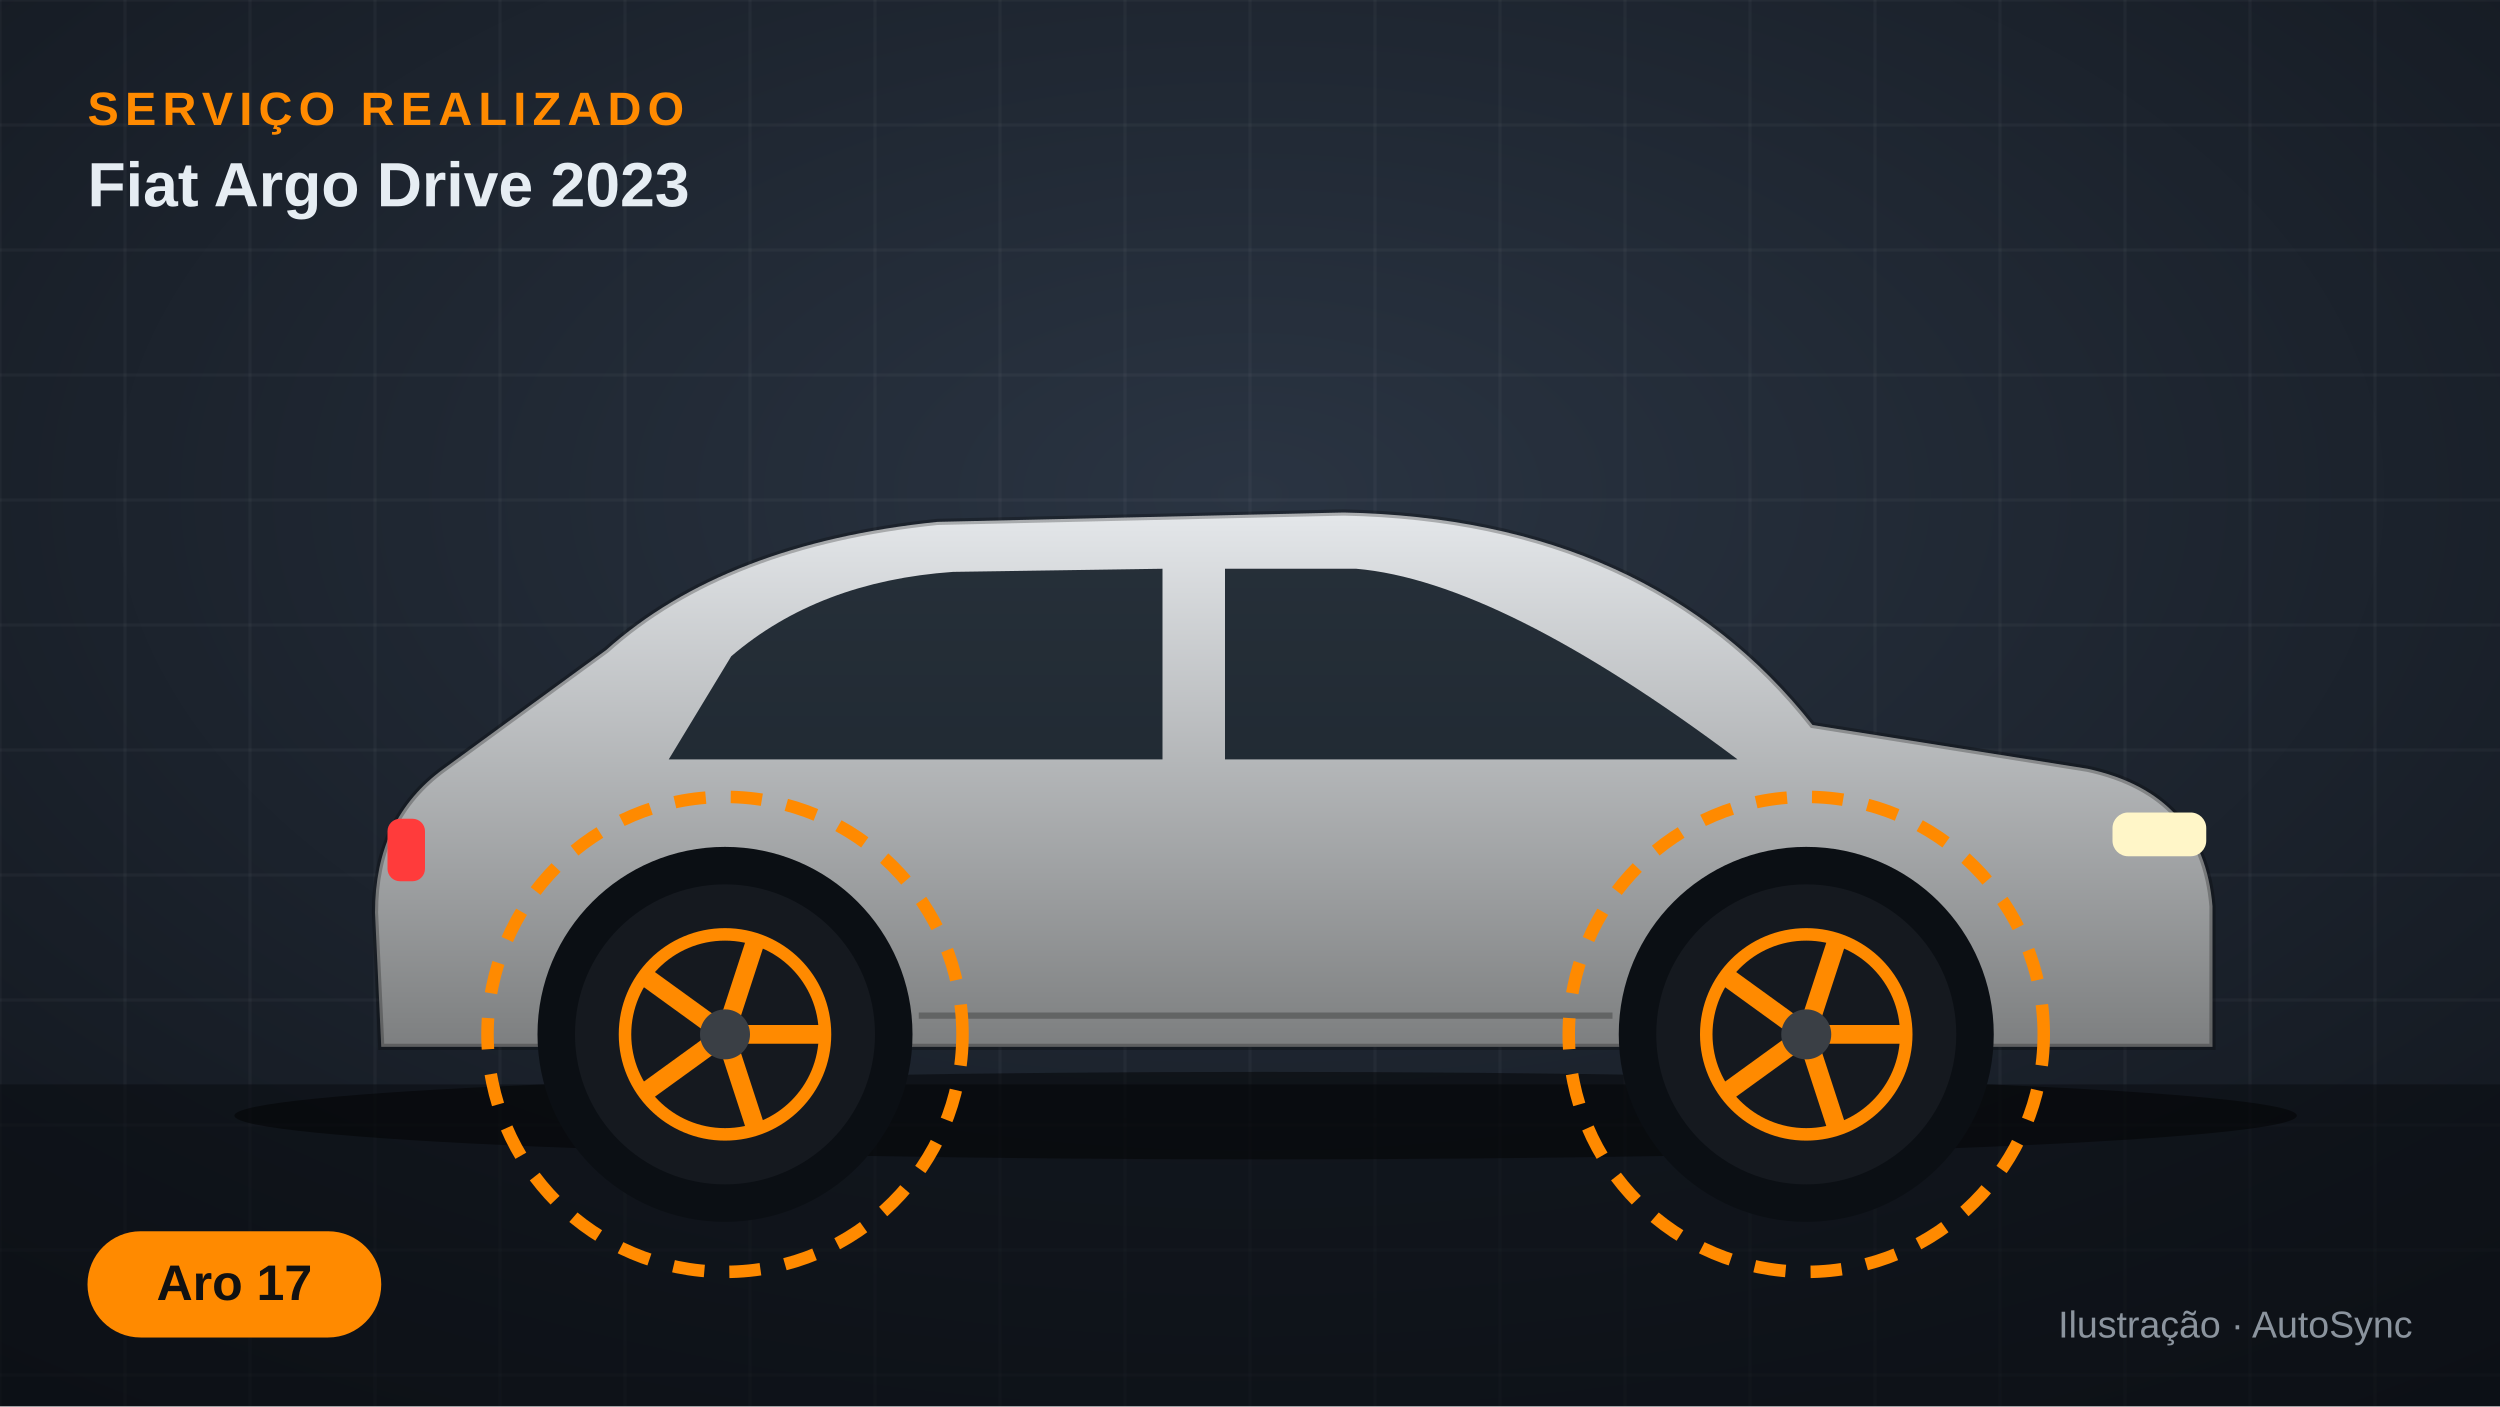
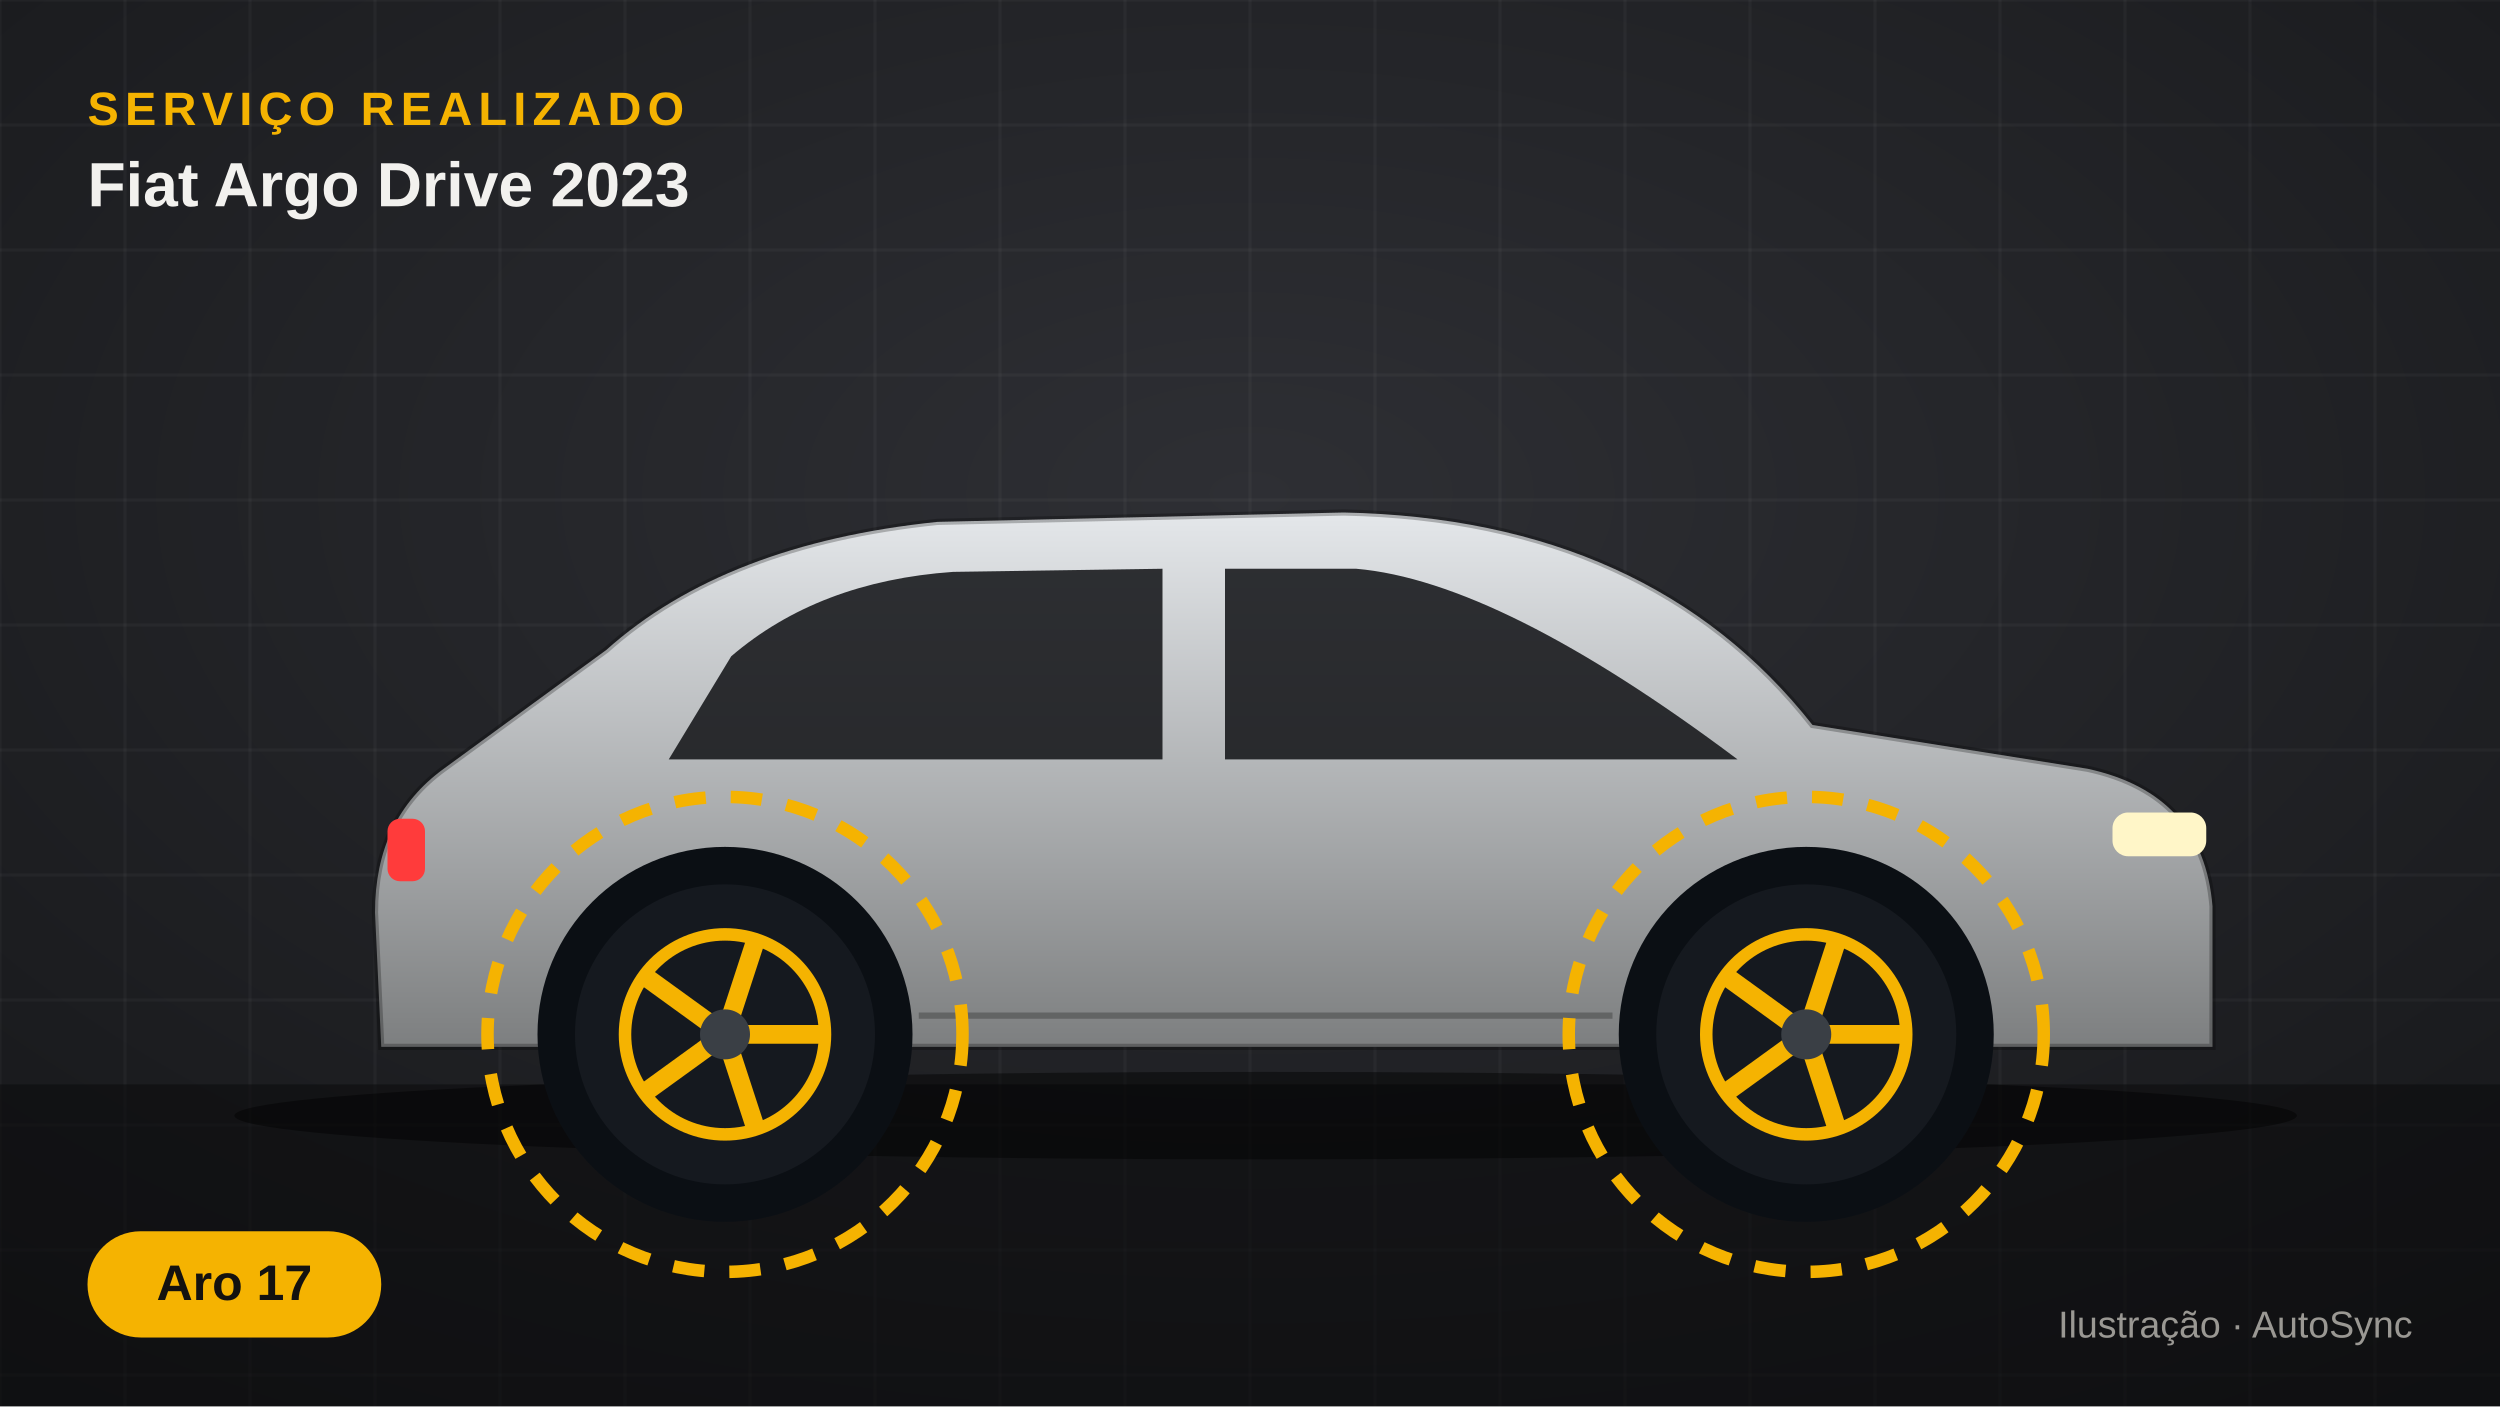
<svg xmlns="http://www.w3.org/2000/svg" viewBox="0 0 800 450" font-family="Arial, Helvetica, sans-serif" role="img" aria-label="Ilustração: Jogo de rodas aro 17 no Argo">
  <defs>
    <radialGradient id="bg" cx=".5" cy=".35" r=".9">
-       <stop offset="0" stop-color="#2a3442" />
-       <stop offset="1" stop-color="#0d1117" />
+       <stop offset="0" stop-color="#2E2F34" />
+       <stop offset="1" stop-color="#121315" />
    </radialGradient>
  </defs>
  <rect width="800" height="450" fill="url(#bg)" />
  <line x1="0" y1="0" x2="0" y2="450" stroke="#fff" stroke-opacity=".035" />
  <line x1="40" y1="0" x2="40" y2="450" stroke="#fff" stroke-opacity=".035" />
  <line x1="80" y1="0" x2="80" y2="450" stroke="#fff" stroke-opacity=".035" />
  <line x1="120" y1="0" x2="120" y2="450" stroke="#fff" stroke-opacity=".035" />
  <line x1="160" y1="0" x2="160" y2="450" stroke="#fff" stroke-opacity=".035" />
  <line x1="200" y1="0" x2="200" y2="450" stroke="#fff" stroke-opacity=".035" />
  <line x1="240" y1="0" x2="240" y2="450" stroke="#fff" stroke-opacity=".035" />
  <line x1="280" y1="0" x2="280" y2="450" stroke="#fff" stroke-opacity=".035" />
  <line x1="320" y1="0" x2="320" y2="450" stroke="#fff" stroke-opacity=".035" />
  <line x1="360" y1="0" x2="360" y2="450" stroke="#fff" stroke-opacity=".035" />
  <line x1="400" y1="0" x2="400" y2="450" stroke="#fff" stroke-opacity=".035" />
  <line x1="440" y1="0" x2="440" y2="450" stroke="#fff" stroke-opacity=".035" />
  <line x1="480" y1="0" x2="480" y2="450" stroke="#fff" stroke-opacity=".035" />
  <line x1="520" y1="0" x2="520" y2="450" stroke="#fff" stroke-opacity=".035" />
  <line x1="560" y1="0" x2="560" y2="450" stroke="#fff" stroke-opacity=".035" />
  <line x1="600" y1="0" x2="600" y2="450" stroke="#fff" stroke-opacity=".035" />
  <line x1="640" y1="0" x2="640" y2="450" stroke="#fff" stroke-opacity=".035" />
  <line x1="680" y1="0" x2="680" y2="450" stroke="#fff" stroke-opacity=".035" />
  <line x1="720" y1="0" x2="720" y2="450" stroke="#fff" stroke-opacity=".035" />
  <line x1="760" y1="0" x2="760" y2="450" stroke="#fff" stroke-opacity=".035" />
  <line x1="0" y1="0" x2="800" y2="0" stroke="#fff" stroke-opacity=".035" />
  <line x1="0" y1="40" x2="800" y2="40" stroke="#fff" stroke-opacity=".035" />
  <line x1="0" y1="80" x2="800" y2="80" stroke="#fff" stroke-opacity=".035" />
  <line x1="0" y1="120" x2="800" y2="120" stroke="#fff" stroke-opacity=".035" />
  <line x1="0" y1="160" x2="800" y2="160" stroke="#fff" stroke-opacity=".035" />
  <line x1="0" y1="200" x2="800" y2="200" stroke="#fff" stroke-opacity=".035" />
  <line x1="0" y1="240" x2="800" y2="240" stroke="#fff" stroke-opacity=".035" />
  <line x1="0" y1="280" x2="800" y2="280" stroke="#fff" stroke-opacity=".035" />
  <line x1="0" y1="320" x2="800" y2="320" stroke="#fff" stroke-opacity=".035" />
  <line x1="0" y1="360" x2="800" y2="360" stroke="#fff" stroke-opacity=".035" />
  <line x1="0" y1="400" x2="800" y2="400" stroke="#fff" stroke-opacity=".035" />
  <line x1="0" y1="440" x2="800" y2="440" stroke="#fff" stroke-opacity=".035" />
-   <rect y="347" width="800" height="103" fill="#0a0d12" opacity=".6" />
+   <rect y="347" width="800" height="103" fill="#0b0c0d" opacity=".6" />
  <ellipse cx="405.0" cy="357" rx="330" ry="14" fill="#000" opacity=".45" />
  <defs>
    <linearGradient id="corpo" x1="0" y1="0" x2="0" y2="1">
      <stop offset="0" stop-color="#e4e7ea" />
      <stop offset="1" stop-color="#7d7f80" />
    </linearGradient>
    <linearGradient id="feixe" x1="0" y1="0" x2="1" y2="0">
      <stop offset="0" stop-color="#fff3b0" stop-opacity=".85" />
      <stop offset="1" stop-color="#fff3b0" stop-opacity="0" />
    </linearGradient>
  </defs>
  <path d="M122 335 L120 292 Q120 262 142 246 L194 208 Q232 174 300 167 L430 164 Q528 166 580 232 L668 246 Q705 254 708 290 L708 335 Z" fill="url(#corpo)" stroke="#000" stroke-opacity=".25" stroke-width="2" />
-   <path d="M234 210 Q262 186 305 183 L372 182 L372 243 L214 243 Z M392 182 L434 182 Q480 186 556 243 L392 243 Z" fill="#0e1822" opacity=".88" />
+   <path d="M234 210 Q262 186 305 183 L372 182 L372 243 L214 243 Z M392 182 L434 182 Q480 186 556 243 L392 243 Z" fill="#15171a" opacity=".88" />
  <rect x="676" y="260" width="30" height="14" rx="5" fill="#fff6c8" />
  <rect x="124" y="262" width="12" height="20" rx="4" fill="#ff3b3b" />
  <line x1="294" y1="325" x2="516" y2="325" stroke="#000" stroke-opacity=".25" stroke-width="2" />
  <circle cx="232" cy="331" r="60" fill="#0b0f14" />
  <circle cx="232" cy="331" r="48" fill="#15191f" />
-   <circle cx="232" cy="331" r="32" fill="none" stroke="#ff8a00" stroke-width="4" />
-   <line x1="232" y1="331" x2="262.0" y2="331.0" stroke="#ff8a00" stroke-width="6" stroke-linecap="round" />
-   <line x1="232" y1="331" x2="241.3" y2="359.5" stroke="#ff8a00" stroke-width="6" stroke-linecap="round" />
-   <line x1="232" y1="331" x2="207.7" y2="348.6" stroke="#ff8a00" stroke-width="6" stroke-linecap="round" />
-   <line x1="232" y1="331" x2="207.7" y2="313.4" stroke="#ff8a00" stroke-width="6" stroke-linecap="round" />
-   <line x1="232" y1="331" x2="241.3" y2="302.5" stroke="#ff8a00" stroke-width="6" stroke-linecap="round" />
+   <circle cx="232" cy="331" r="32" fill="none" stroke="#F5B301" stroke-width="4" />
+   <line x1="232" y1="331" x2="262.0" y2="331.0" stroke="#F5B301" stroke-width="6" stroke-linecap="round" />
+   <line x1="232" y1="331" x2="241.3" y2="359.5" stroke="#F5B301" stroke-width="6" stroke-linecap="round" />
+   <line x1="232" y1="331" x2="207.7" y2="348.6" stroke="#F5B301" stroke-width="6" stroke-linecap="round" />
+   <line x1="232" y1="331" x2="207.7" y2="313.4" stroke="#F5B301" stroke-width="6" stroke-linecap="round" />
+   <line x1="232" y1="331" x2="241.3" y2="302.5" stroke="#F5B301" stroke-width="6" stroke-linecap="round" />
  <circle cx="232" cy="331" r="8" fill="#3a3f45" />
  <circle cx="578" cy="331" r="60" fill="#0b0f14" />
  <circle cx="578" cy="331" r="48" fill="#15191f" />
-   <circle cx="578" cy="331" r="32" fill="none" stroke="#ff8a00" stroke-width="4" />
-   <line x1="578" y1="331" x2="608.0" y2="331.0" stroke="#ff8a00" stroke-width="6" stroke-linecap="round" />
-   <line x1="578" y1="331" x2="587.3" y2="359.5" stroke="#ff8a00" stroke-width="6" stroke-linecap="round" />
-   <line x1="578" y1="331" x2="553.7" y2="348.6" stroke="#ff8a00" stroke-width="6" stroke-linecap="round" />
-   <line x1="578" y1="331" x2="553.7" y2="313.4" stroke="#ff8a00" stroke-width="6" stroke-linecap="round" />
-   <line x1="578" y1="331" x2="587.3" y2="302.5" stroke="#ff8a00" stroke-width="6" stroke-linecap="round" />
+   <circle cx="578" cy="331" r="32" fill="none" stroke="#F5B301" stroke-width="4" />
+   <line x1="578" y1="331" x2="608.0" y2="331.0" stroke="#F5B301" stroke-width="6" stroke-linecap="round" />
+   <line x1="578" y1="331" x2="587.3" y2="359.5" stroke="#F5B301" stroke-width="6" stroke-linecap="round" />
+   <line x1="578" y1="331" x2="553.7" y2="348.6" stroke="#F5B301" stroke-width="6" stroke-linecap="round" />
+   <line x1="578" y1="331" x2="553.7" y2="313.4" stroke="#F5B301" stroke-width="6" stroke-linecap="round" />
+   <line x1="578" y1="331" x2="587.3" y2="302.5" stroke="#F5B301" stroke-width="6" stroke-linecap="round" />
  <circle cx="578" cy="331" r="8" fill="#3a3f45" />
-   <circle cx="232" cy="331" r="76" fill="none" stroke="#ff8a00" stroke-width="4" stroke-dasharray="10 8" />
-   <circle cx="578" cy="331" r="76" fill="none" stroke="#ff8a00" stroke-width="4" stroke-dasharray="10 8" />
-   <text x="28" y="40" fill="#ff8a00" font-size="15" font-weight="700" letter-spacing="2">SERVIÇO REALIZADO</text>
-   <text x="28" y="66" fill="#e6edf3" font-size="20" font-weight="700">Fiat Argo Drive 2023</text>
-   <rect x="28" y="394" width="94" height="34" rx="17" fill="#ff8a00" />
-   <text x="75.0" y="416" text-anchor="middle" fill="#111" font-size="16" font-weight="700">Aro 17</text>
-   <text x="772" y="428" text-anchor="end" fill="#8b949e" font-size="12">Ilustração · AutoSync</text>
+   <circle cx="232" cy="331" r="76" fill="none" stroke="#F5B301" stroke-width="4" stroke-dasharray="10 8" />
+   <circle cx="578" cy="331" r="76" fill="none" stroke="#F5B301" stroke-width="4" stroke-dasharray="10 8" />
+   <text x="28" y="40" fill="#F5B301" font-size="15" font-weight="700" letter-spacing="2">SERVIÇO REALIZADO</text>
+   <text x="28" y="66" fill="#F2F1EE" font-size="20" font-weight="700">Fiat Argo Drive 2023</text>
+   <rect x="28" y="394" width="94" height="34" rx="17" fill="#F5B301" />
+   <text x="75.0" y="416" text-anchor="middle" fill="#14120F" font-size="16" font-weight="700">Aro 17</text>
+   <text x="772" y="428" text-anchor="end" fill="#9A9893" font-size="12">Ilustração · AutoSync</text>
</svg>
